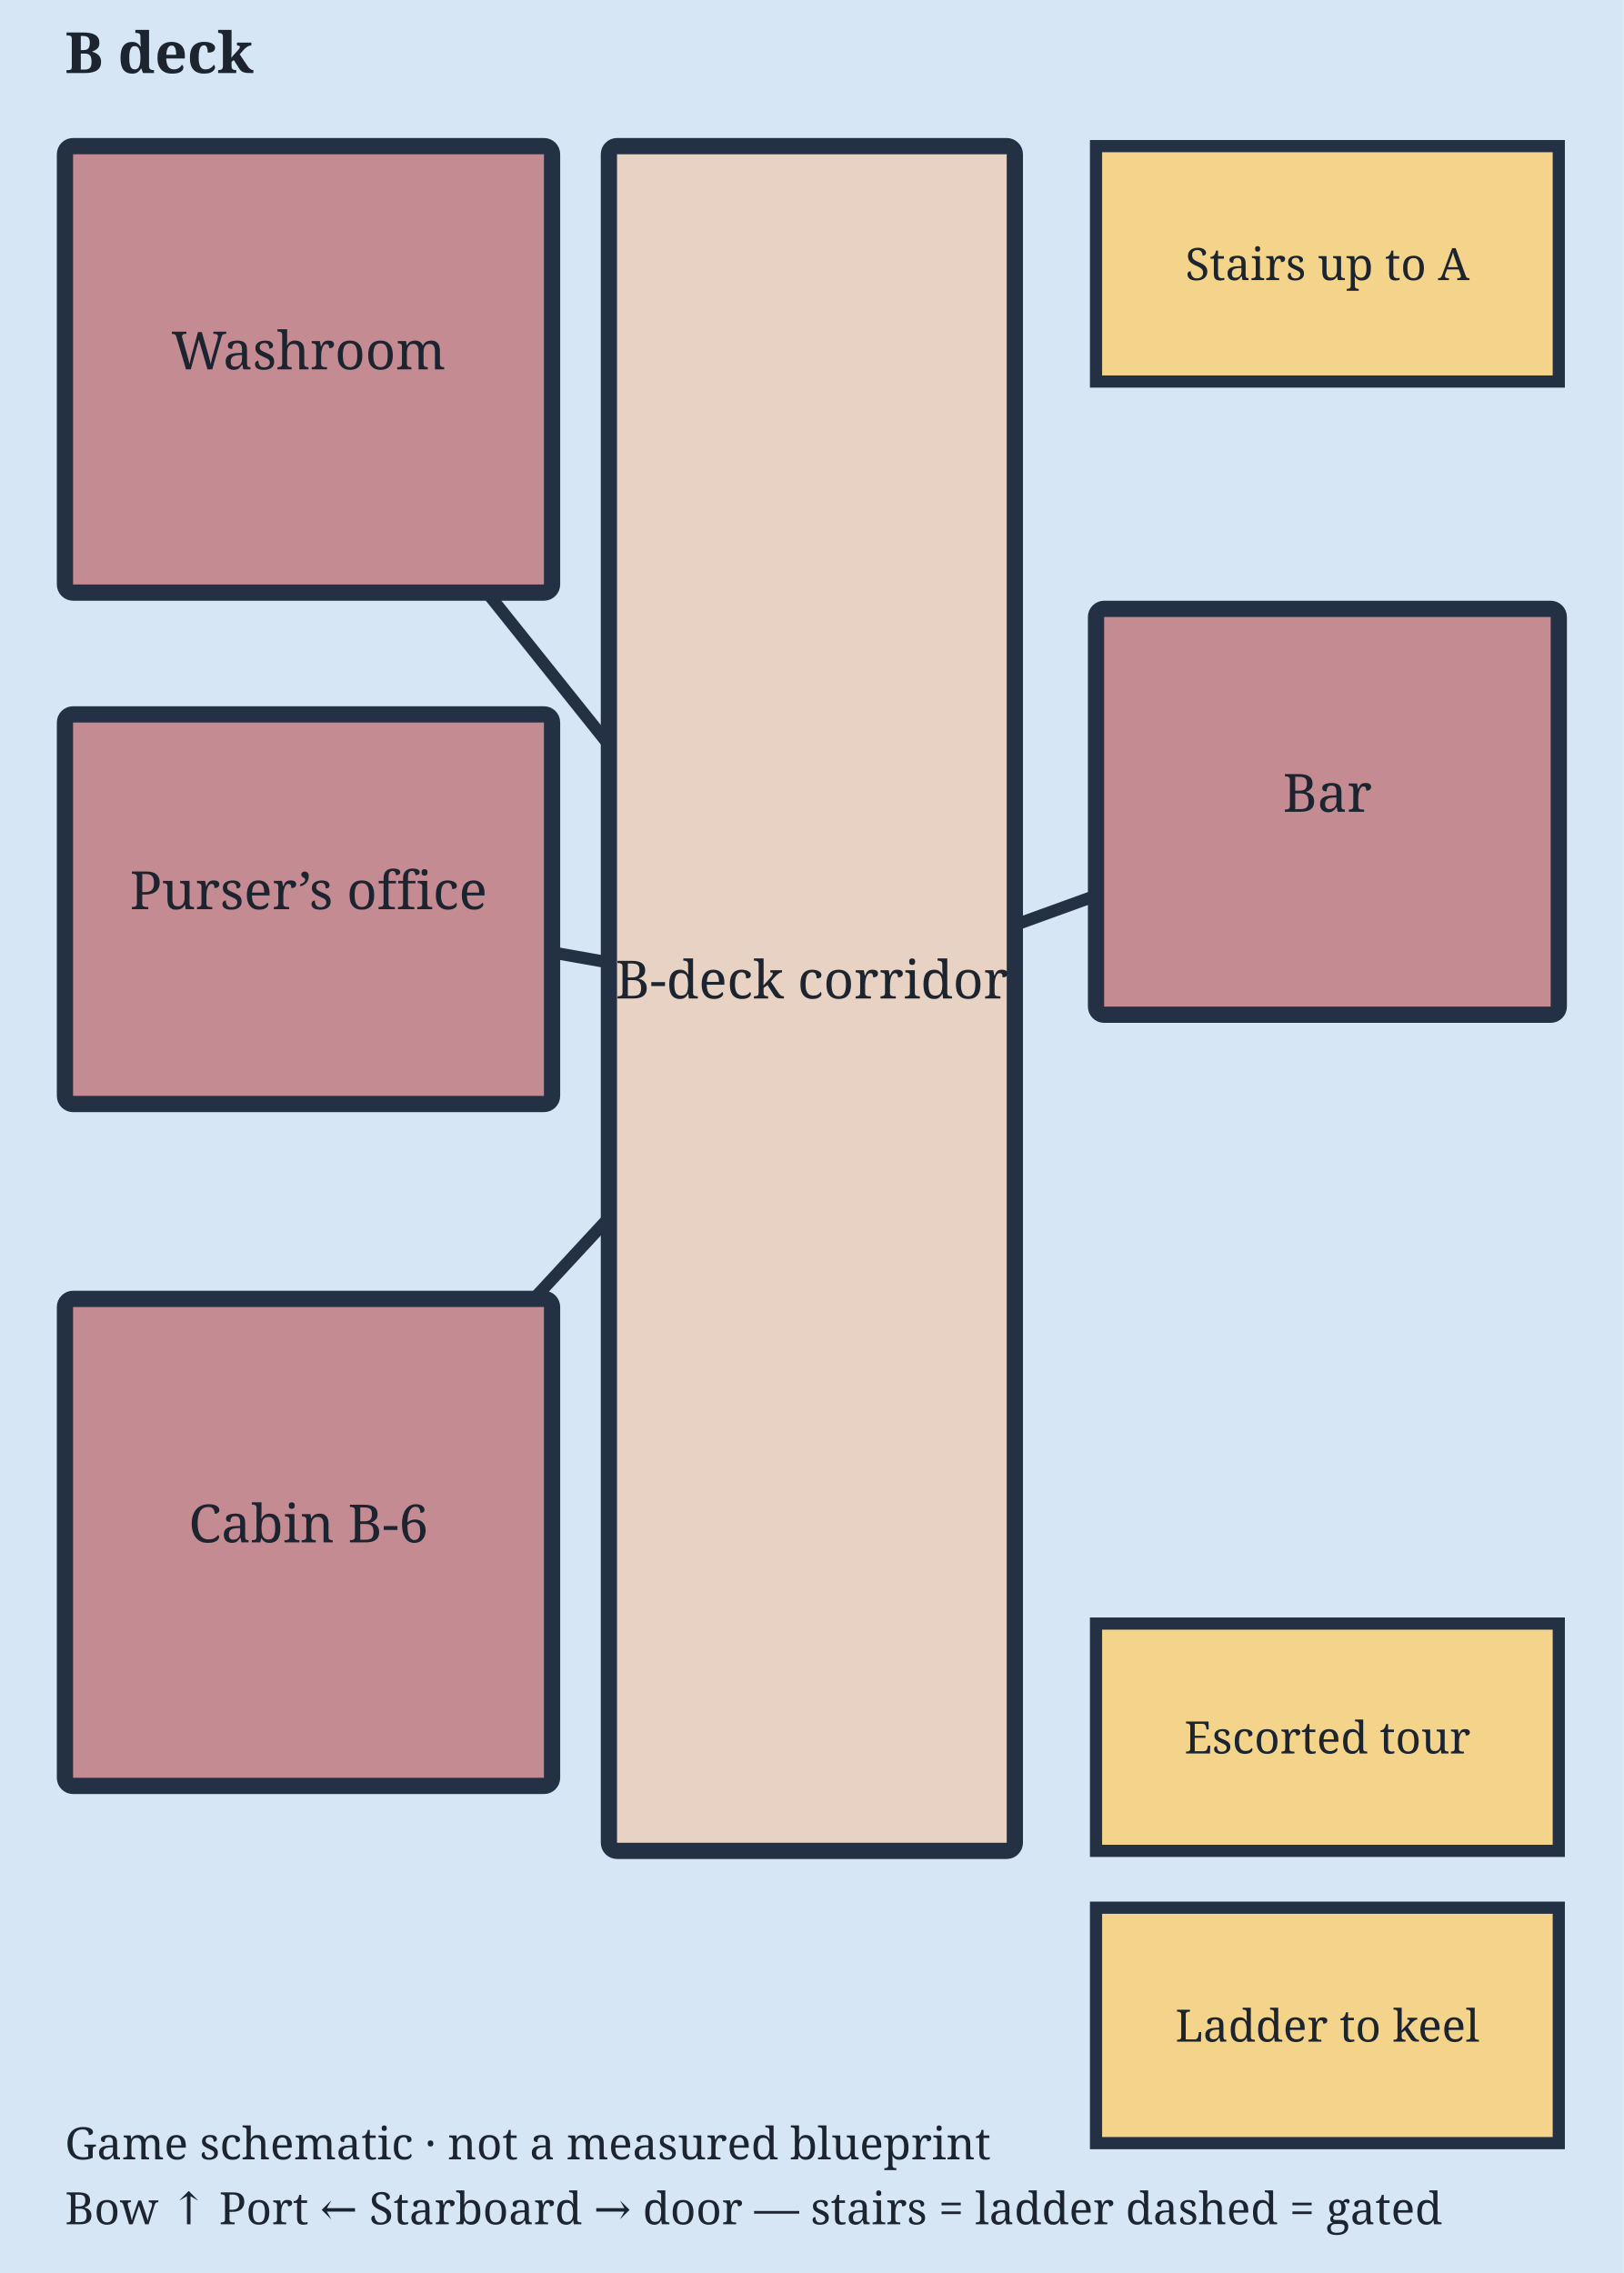
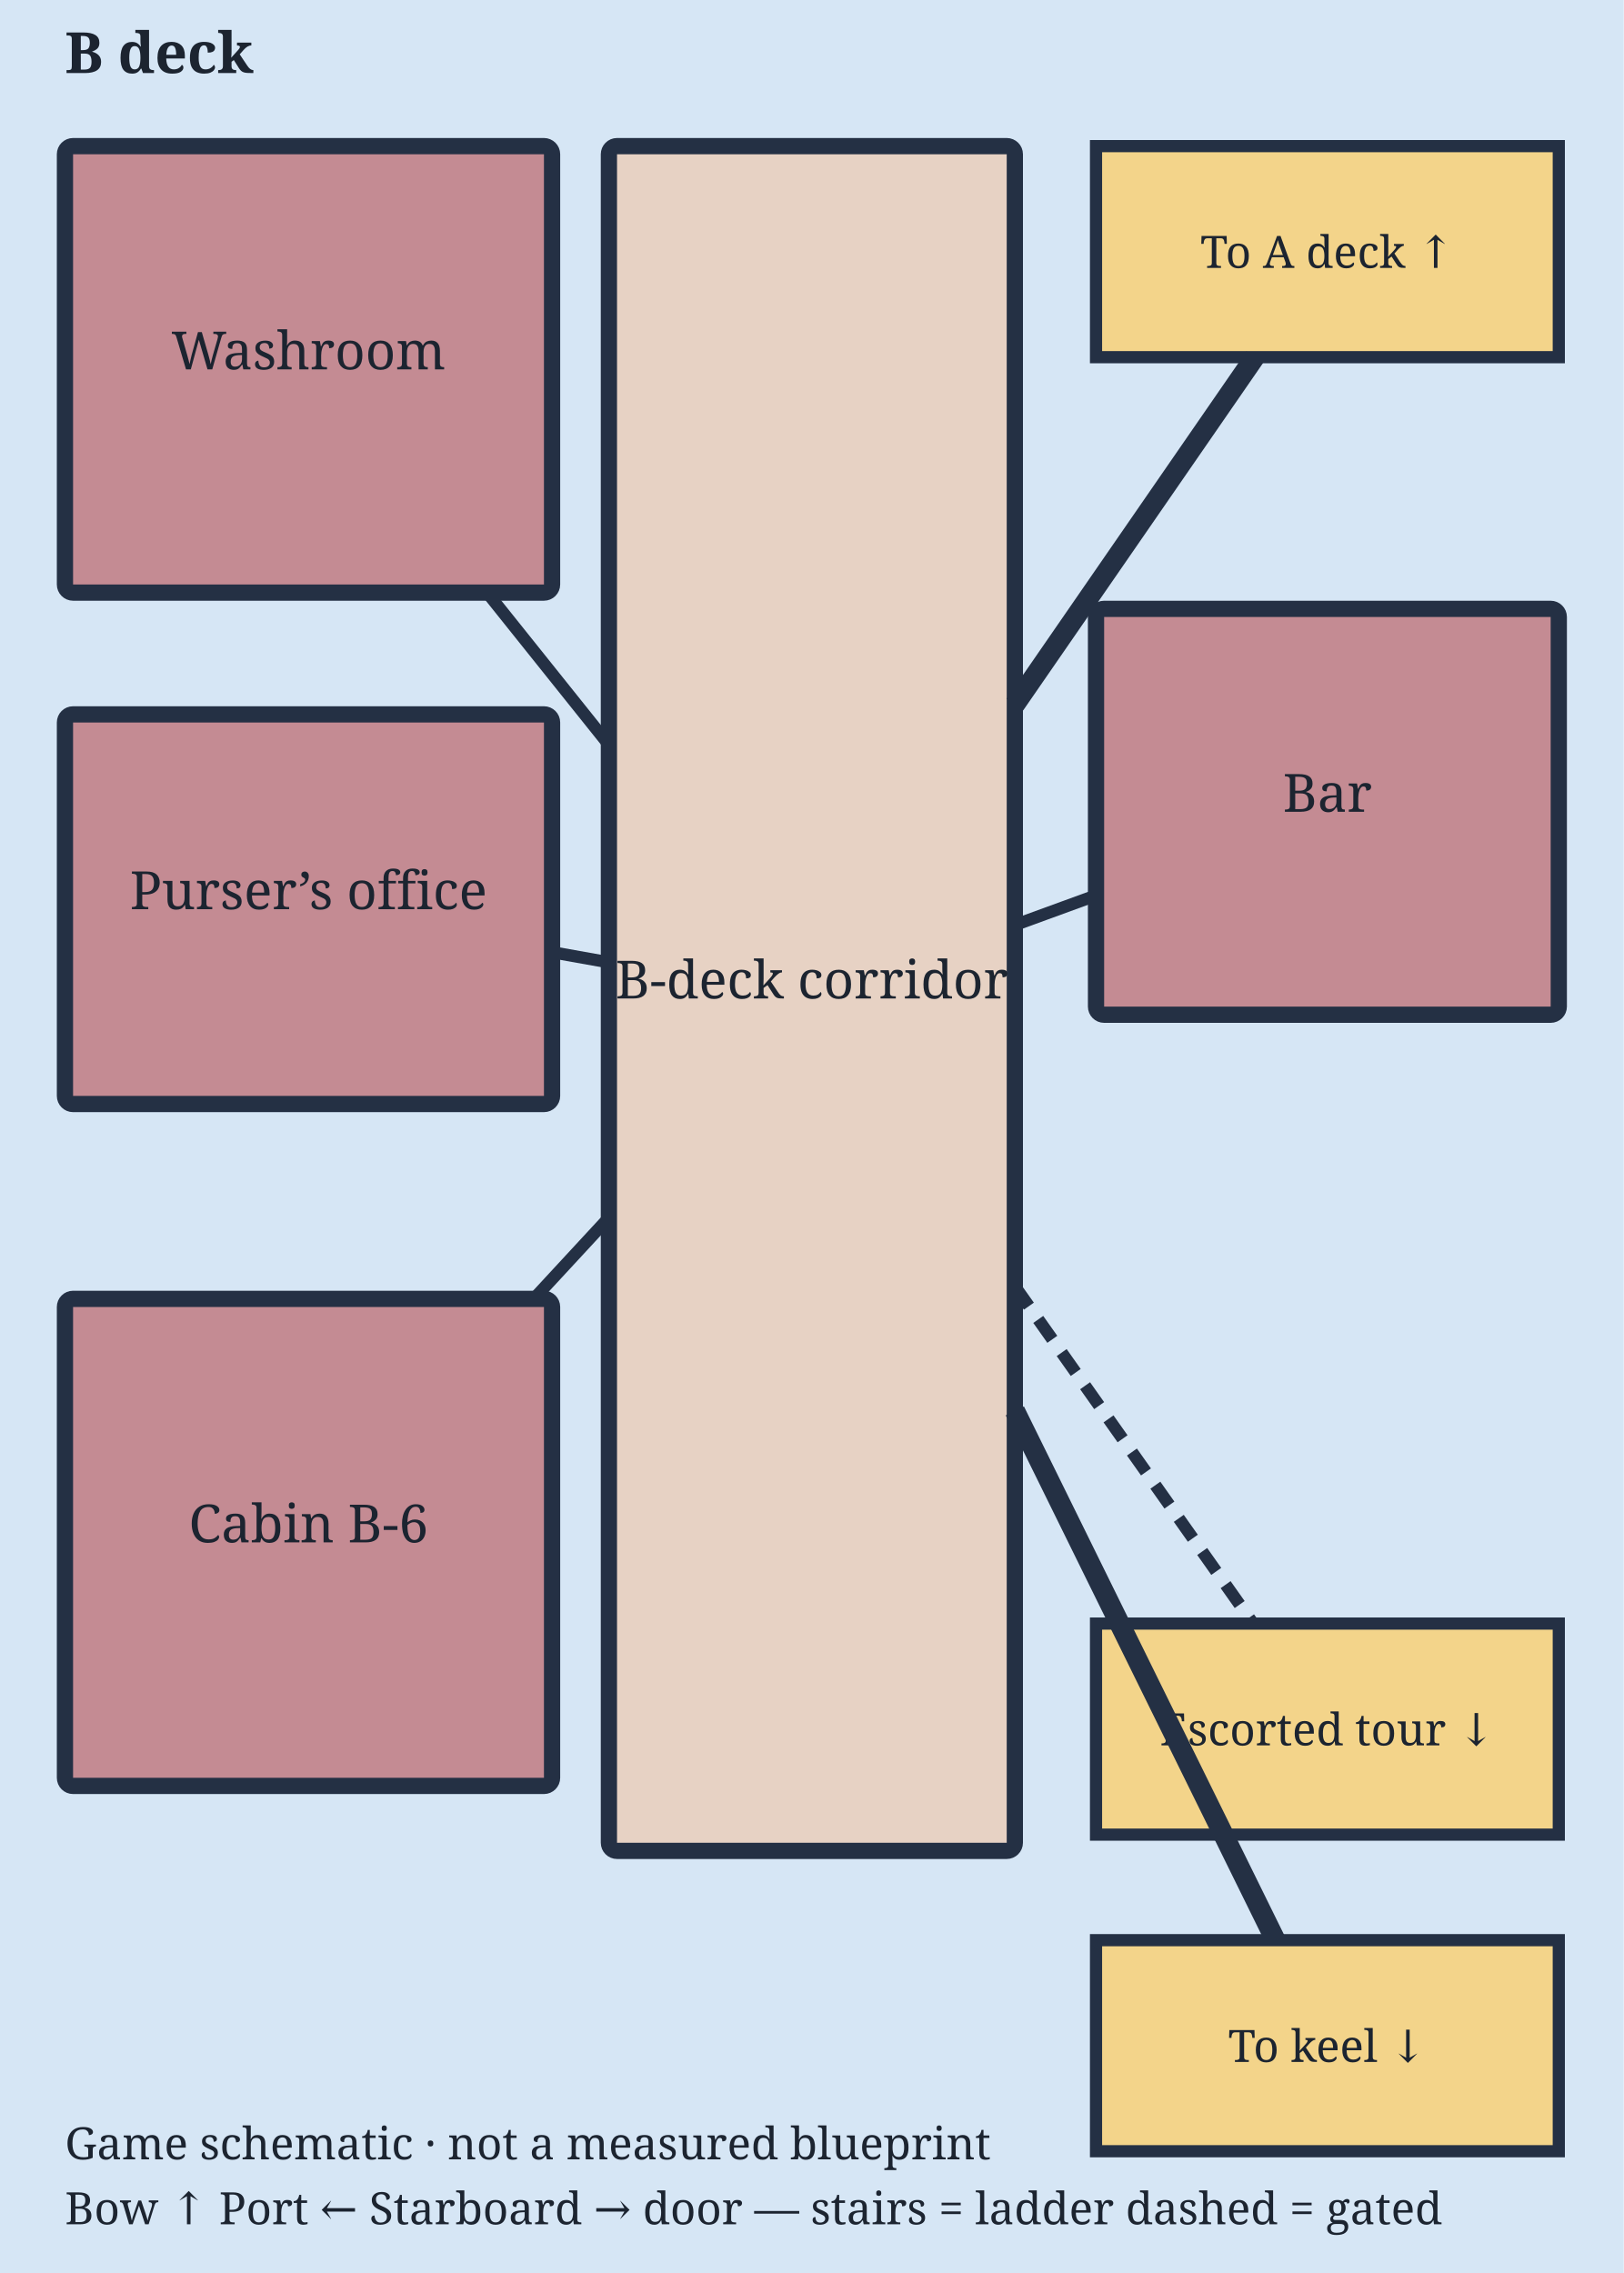
<svg xmlns="http://www.w3.org/2000/svg" viewBox="0 0 400 560" role="img" aria-label="B deck game schematic, bow up">
  <rect width="400" height="560" fill="#d6e6f5" />
  <text x="16" y="18" fill="#1c2430" font-family="Georgia, serif" font-size="14" font-weight="700">B deck</text>
  <text x="16" y="532" fill="#1c2430" font-family="Georgia, serif" font-size="11">Game schematic · not a measured blueprint</text>
  <text x="16" y="548" fill="#1c2430" font-family="Georgia, serif" font-size="11">Bow ↑   Port ←   Starboard →   door —   stairs = ladder   dashed = gated</text>
-   <g data-link="acorridor-bcorridor" data-transfer="1">
-     <rect x="214" y="44" width="36" height="22" fill="#f3d48a" stroke="#243044" stroke-width="2" />
-     <path d="M218 60 h28 M220 55 h24 M222 50 h20" stroke="#243044" stroke-width="1.4" fill="none" />
-   </g>
-   <line data-link="bcorridor-washroom" x1="200" y1="246" x2="76" y2="91" stroke="#243044" stroke-width="3" />
-   <line data-link="bcorridor-office" x1="200" y1="246" x2="76" y2="224" stroke="#243044" stroke-width="3" />
-   <line data-link="bcorridor-b6" x1="200" y1="246" x2="76" y2="380" stroke="#243044" stroke-width="3" />
-   <line data-link="bcorridor-bar" x1="200" y1="246" x2="327" y2="200" stroke="#243044" stroke-width="3" />
-   <g data-link="bcorridor-keel" data-transfer="1">
-     <rect x="214" y="44" width="36" height="22" fill="#f3d48a" stroke="#243044" stroke-width="2" />
-     <path d="M218 60 h28 M220 55 h24 M222 50 h20" stroke="#243044" stroke-width="1.4" fill="none" />
-   </g>
-   <g data-link="bcorridor-tour" data-transfer="1">
-     <rect x="214" y="44" width="36" height="22" fill="#f3d48a" stroke="#243044" stroke-width="2" />
-     <path d="M218 60 h28 M220 55 h24 M222 50 h20" stroke="#243044" stroke-width="1.4" fill="none" />
-   </g>
  <g data-place="washroom">
    <rect x="16" y="36" width="120" height="110" rx="2" fill="#c48b93" stroke="#243044" stroke-width="4" />
    <text x="76" y="91" text-anchor="middle" fill="#1c2430" font-family="Georgia, serif" font-size="13">Washroom</text>
  </g>
  <g data-place="office">
    <rect x="16" y="176" width="120" height="96" rx="2" fill="#c48b93" stroke="#243044" stroke-width="4" />
    <text x="76" y="224" text-anchor="middle" fill="#1c2430" font-family="Georgia, serif" font-size="13">Purser’s office</text>
  </g>
  <g data-place="b6">
    <rect x="16" y="320" width="120" height="120" rx="2" fill="#c48b93" stroke="#243044" stroke-width="4" />
    <text x="76" y="380" text-anchor="middle" fill="#1c2430" font-family="Georgia, serif" font-size="13">Cabin B-6</text>
  </g>
  <g data-place="bcorridor">
    <rect x="150" y="36" width="100" height="420" rx="2" fill="#e7d2c4" stroke="#243044" stroke-width="4" />
    <text x="200" y="246" text-anchor="middle" fill="#1c2430" font-family="Georgia, serif" font-size="13">B-deck corridor</text>
  </g>
  <g data-place="bar">
    <rect x="270" y="150" width="114" height="100" rx="2" fill="#c48b93" stroke="#243044" stroke-width="4" />
    <text x="327" y="200" text-anchor="middle" fill="#1c2430" font-family="Georgia, serif" font-size="13">Bar</text>
  </g>
-   <g data-link="acorridor-bcorridor" data-transfer="1">
-     <rect x="270" y="36" width="114" height="58" fill="#f3d48a" stroke="#243044" stroke-width="3" />
-     <text x="327" y="69" text-anchor="middle" fill="#1c2430" font-family="Georgia, serif" font-size="11">Stairs up to A</text>
+   <g data-transfer="1">
+     <rect x="270" y="36" width="114" height="52" fill="#f3d48a" stroke="#243044" stroke-width="3" />
+     <text x="327" y="66" text-anchor="middle" fill="#1c2430" font-family="Georgia, serif" font-size="11">To A deck ↑</text>
  </g>
-   <g data-link="bcorridor-keel" data-transfer="1">
-     <rect x="270" y="470" width="114" height="58" fill="#f3d48a" stroke="#243044" stroke-width="3" />
-     <text x="327" y="503" text-anchor="middle" fill="#1c2430" font-family="Georgia, serif" font-size="11">Ladder to keel</text>
+   <g data-transfer="1">
+     <rect x="270" y="478" width="114" height="52" fill="#f3d48a" stroke="#243044" stroke-width="3" />
+     <text x="327" y="508" text-anchor="middle" fill="#1c2430" font-family="Georgia, serif" font-size="11">To keel ↓</text>
  </g>
-   <g data-link="bcorridor-tour" data-transfer="1">
-     <rect x="270" y="400" width="114" height="56" fill="#f3d48a" stroke="#243044" stroke-width="3" />
-     <text x="327" y="432" text-anchor="middle" fill="#1c2430" font-family="Georgia, serif" font-size="11">Escorted tour</text>
+   <g data-transfer="1">
+     <rect x="270" y="400" width="114" height="52" fill="#f3d48a" stroke="#243044" stroke-width="3" />
+     <text x="327" y="430" text-anchor="middle" fill="#1c2430" font-family="Georgia, serif" font-size="11">Escorted tour ↓</text>
  </g>
+   <line data-link="bcorridor-washroom" x1="150.0" y1="183.5" x2="120.0" y2="146.0" stroke="#243044" stroke-width="3" />
+   <line data-link="bcorridor-office" x1="150.0" y1="237.1" x2="136.0" y2="234.6" stroke="#243044" stroke-width="3" />
+   <line data-link="bcorridor-b6" x1="150.0" y1="300.0" x2="131.5" y2="320.0" stroke="#243044" stroke-width="3" />
+   <line data-link="bcorridor-bar" x1="250.0" y1="227.9" x2="270.0" y2="220.6" stroke="#243044" stroke-width="3" />
+   <line data-link="acorridor-bcorridor" x1="250.0" y1="173.6" x2="309.1" y2="88.0" stroke="#243044" stroke-width="5" />
+   <line data-link="bcorridor-keel" x1="250.0" y1="347.6" x2="314.2" y2="478.0" stroke="#243044" stroke-width="5" />
+   <line data-link="bcorridor-tour" x1="250.0" y1="316.9" x2="308.7" y2="400.0" stroke="#243044" stroke-width="3" stroke-dasharray="6 4" />
</svg>
